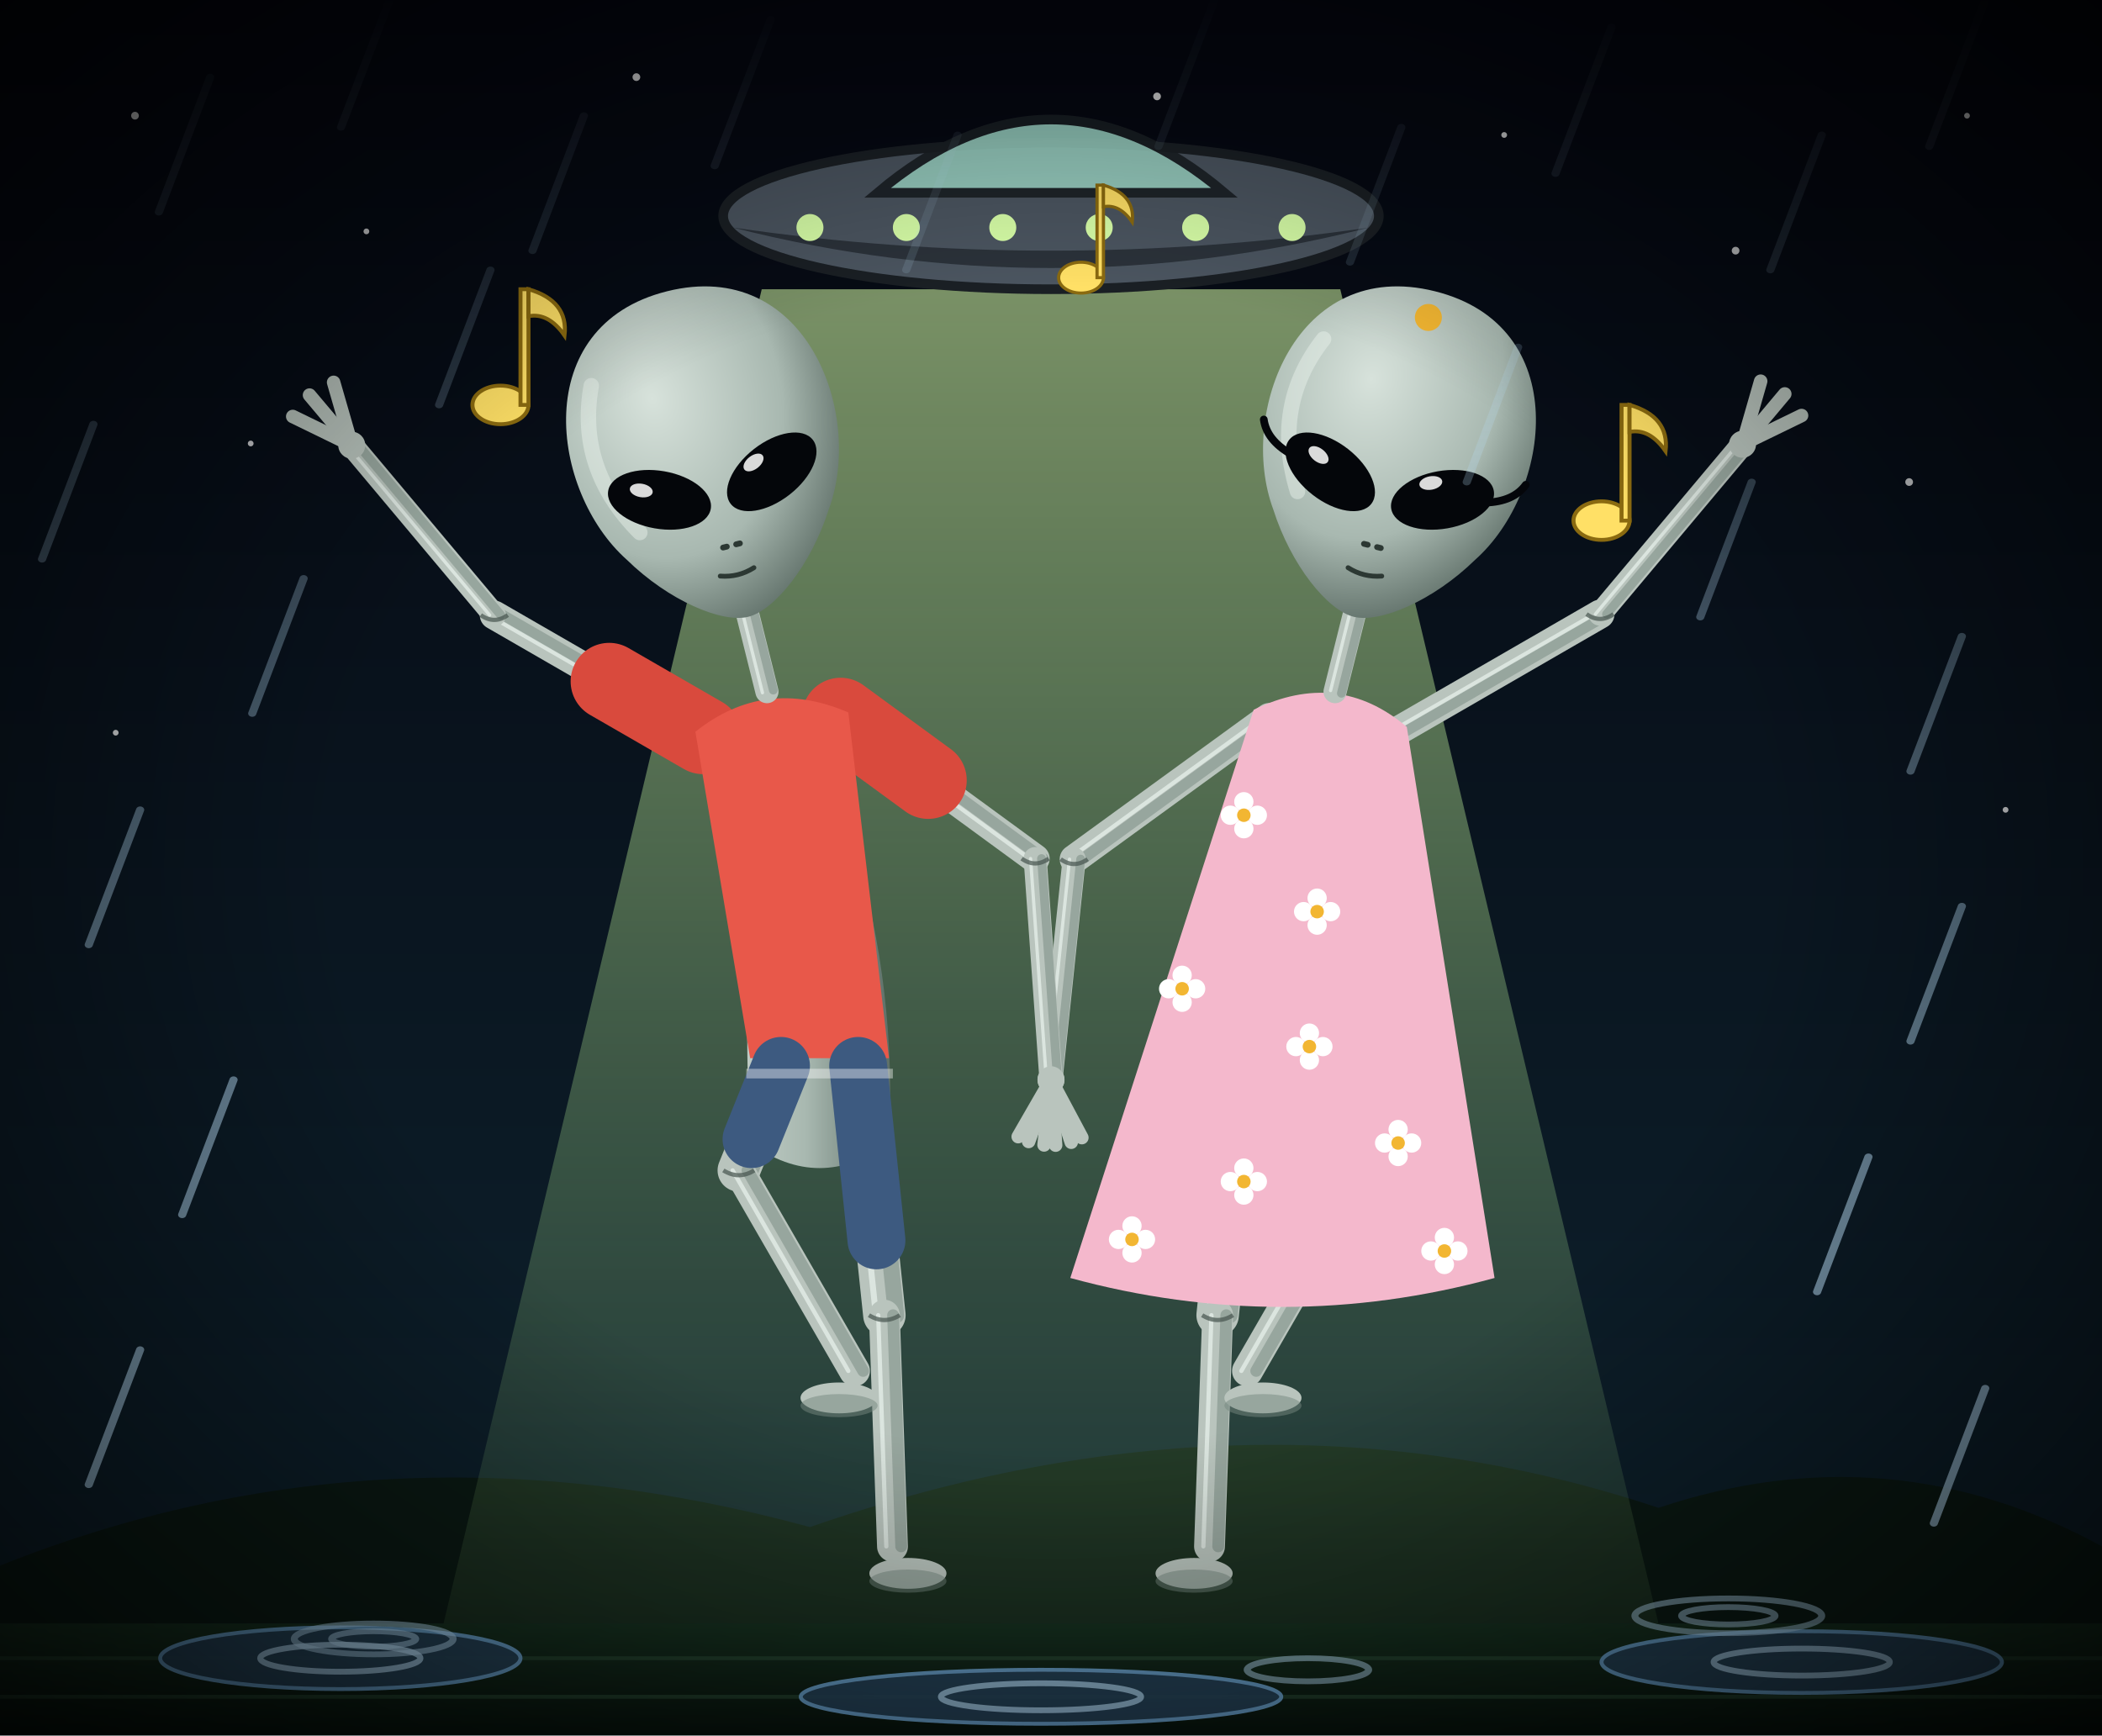
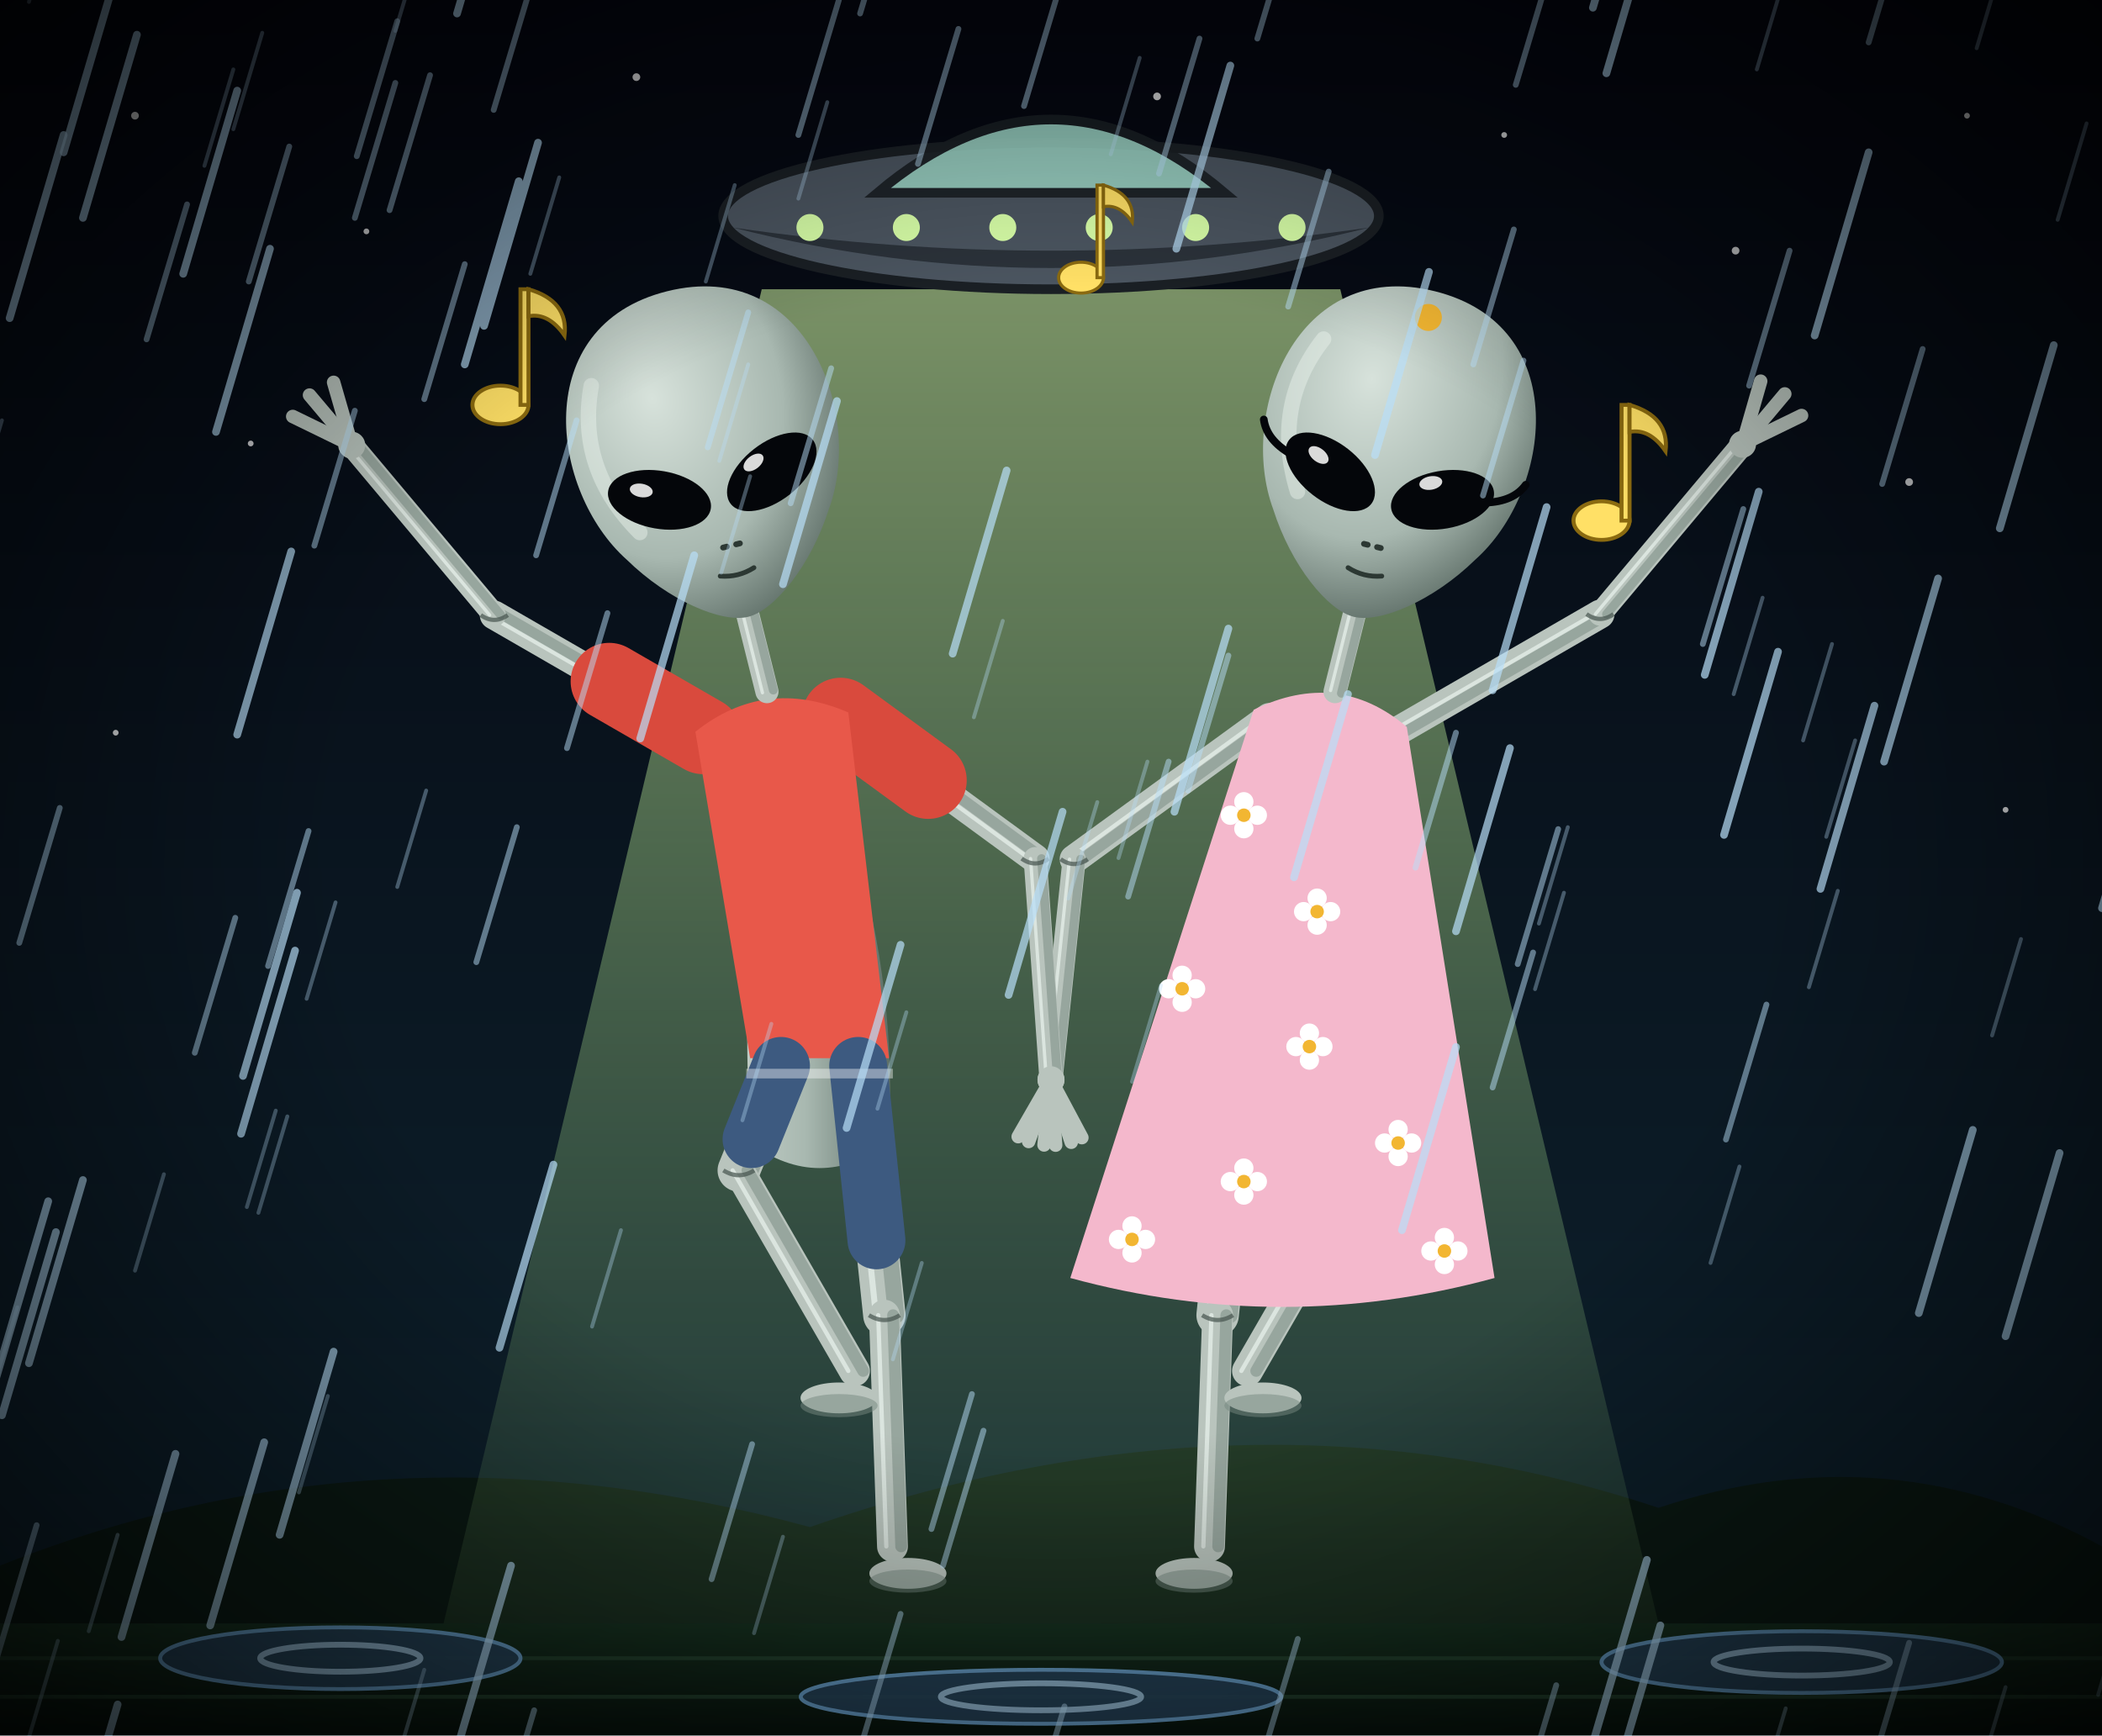
<svg xmlns="http://www.w3.org/2000/svg" viewBox="0 0 1090 900" width="1090" height="900">
  <defs>
    <linearGradient id="wall" x1="0" y1="0" x2="0" y2="1">
      <stop offset="0" stop-color="#050a09" />
      <stop offset="1" stop-color="#132320" />
    </linearGradient>
    <linearGradient id="plastic" x1="0" y1="0" x2="1" y2="0">
      <stop offset="0" stop-color="#cfdad3" />
      <stop offset=".55" stop-color="#a8b8b0" />
      <stop offset="1" stop-color="#5d6f67" />
    </linearGradient>
    <radialGradient id="plastichead" cx=".35" cy=".3" r=".8">
      <stop offset="0" stop-color="#d7e2db" />
      <stop offset=".6" stop-color="#a8b8b0" />
      <stop offset="1" stop-color="#52625b" />
    </radialGradient>
    <linearGradient id="beam" x1="0" y1="0" x2="0" y2="1">
      <stop offset="0" stop-color="#a8ffd8" stop-opacity=".30" />
      <stop offset="1" stop-color="#a8ffd8" stop-opacity="0" />
    </linearGradient>
    <linearGradient id="floor" x1="0" y1="0" x2="0" y2="1">
      <stop offset="0" stop-color="#1c2825" />
      <stop offset="1" stop-color="#0a0f0e" />
    </linearGradient>
    <radialGradient id="vig" cx=".5" cy=".5" r=".75">
      <stop offset=".45" stop-color="#000" stop-opacity="0" />
      <stop offset="1" stop-color="#000" stop-opacity=".85" />
    </radialGradient>
    <radialGradient id="snowg" cx=".35" cy=".3" r=".8">
      <stop offset="0" stop-color="#fff" />
      <stop offset="1" stop-color="#B7C6DA" />
    </radialGradient>
    <radialGradient id="lanternglow" cx=".5" cy=".5" r=".5">
      <stop offset="0" stop-color="#ffe9a0" stop-opacity=".85" />
      <stop offset="1" stop-color="#ffe9a0" stop-opacity="0" />
    </radialGradient>
    <filter id="soft" x="-50%" y="-50%" width="200%" height="200%">
      <feGaussianBlur stdDeviation="3" />
    </filter>
    <filter id="shadow" x="-30%" y="-10%" width="160%" height="130%">
      <feColorMatrix type="matrix" values="0 0 0 0 0  0 0 0 0 0  0 0 0 0 0  0 0 0 .55 0" />
      <feGaussianBlur stdDeviation="7" />
    </filter>
    <filter id="fog" x="-30%" y="-100%" width="160%" height="300%">
      <feGaussianBlur stdDeviation="26" />
    </filter>
    <clipPath id="floorclip">
      <rect y="842" width="1090" height="58" />
    </clipPath>
  </defs>
-   <style>@media (prefers-reduced-motion: no-preference) {@keyframes bob-male {0.00% {transform:rotate(0deg)}72.41% {transform:rotate(0deg)}72.41% {transform:rotate(0deg)}74.02% {transform:rotate(-6deg)}75.63% {transform:rotate(5deg)}77.24% {transform:rotate(-4deg)}78.85% {transform:rotate(3deg)}80.46% {transform:rotate(-1.5deg)}82.07% {transform:rotate(0deg)}100.00% {transform:rotate(0deg)}} .hb-male {animation: bob-male 29s ease-in-out infinite; transform-origin: 0px 236px}@keyframes bob-female {0.00% {transform:rotate(0deg)}65.85% {transform:rotate(0deg)}65.85% {transform:rotate(0deg)}66.99% {transform:rotate(-6deg)}68.13% {transform:rotate(5deg)}69.27% {transform:rotate(-4deg)}70.41% {transform:rotate(3deg)}71.54% {transform:rotate(-1.5deg)}72.68% {transform:rotate(0deg)}100.00% {transform:rotate(0deg)}} .hb-female {animation: bob-female 41s ease-in-out infinite; transform-origin: 0px 236px}}</style>
+   <style>@media (prefers-reduced-motion: no-preference) {@keyframes bob-male {0.00% {transform:rotate(0deg)}72.41% {transform:rotate(0deg)}72.41% {transform:rotate(0deg)}74.02% {transform:rotate(-6deg)}75.63% {transform:rotate(5deg)}77.24% {transform:rotate(-4deg)}78.85% {transform:rotate(3deg)}80.46% {transform:rotate(-1.5deg)}82.07% {transform:rotate(0deg)}100.00% {transform:rotate(0deg)}} .hb-male {animation: bob-male 29s ease-in-out infinite; transform-origin: 0px 236px}@keyframes bob-female {0.00% {transform:rotate(0deg)}65.85% {transform:rotate(0deg)}65.85% {transform:rotate(0deg)}66.99% {transform:rotate(-6deg)}68.13% {transform:rotate(5deg)}69.27% {transform:rotate(-4deg)}70.41% {transform:rotate(3deg)}71.54% {transform:rotate(-1.5deg)}72.68% {transform:rotate(0deg)}100.00% {transform:rotate(0deg)}} .hb-female {animation: bob-female 41s ease-in-out infinite; transform-origin: 0px 236px}@keyframes fall{to{transform:translateY(900px)}} .fall{animation:fall linear infinite}@keyframes sway{from{transform:translateX(-22px)}to{transform:translateX(22px)}} .sway{animation:sway ease-in-out infinite alternate}@keyframes drift{from{transform:translateX(-45px)}to{transform:translateX(45px)}} .drift{animation:drift 11s ease-in-out infinite alternate}@keyframes hover{from{transform:translateY(-5px)}to{transform:translateY(7px)}} .hover{animation:hover 3.6s ease-in-out infinite alternate}@keyframes flash{0%,100%{opacity:0}1%{opacity:.22}3%{opacity:0}5%{opacity:.16}9%{opacity:0}} .flash{animation:flash 13s linear infinite}}</style>
  <defs>
    <linearGradient id="ubeam" x1="0" y1="0" x2="0" y2="1">
      <stop offset="0" stop-color="#d8ffa8" stop-opacity=".55" />
      <stop offset="1" stop-color="#b6ff9a" stop-opacity=".08" />
    </linearGradient>
    <linearGradient id="nsky" x1="0" y1="0" x2="0" y2="1">
      <stop offset="0" stop-color="#04060f" />
      <stop offset="1" stop-color="#0f2430" />
    </linearGradient>
    <linearGradient id="field" x1="0" y1="0" x2="0" y2="1">
      <stop offset="0" stop-color="#16301f" />
      <stop offset="1" stop-color="#07120c" />
    </linearGradient>
  </defs>
  <rect width="1090" height="900" fill="url(#nsky)" />
  <circle cx="70" cy="60" r="2" fill="#fff" opacity=".8" />
  <circle cx="190" cy="120" r="1.5" fill="#fff" opacity=".8" />
  <circle cx="330" cy="40" r="2" fill="#fff" opacity=".8" />
  <circle cx="470" cy="90" r="1.5" fill="#fff" opacity=".8" />
  <circle cx="600" cy="50" r="2" fill="#fff" opacity=".8" />
  <circle cx="780" cy="70" r="1.5" fill="#fff" opacity=".8" />
  <circle cx="900" cy="130" r="2" fill="#fff" opacity=".8" />
  <circle cx="1020" cy="60" r="1.5" fill="#fff" opacity=".8" />
  <circle cx="130" cy="230" r="1.5" fill="#fff" opacity=".8" />
  <circle cx="990" cy="250" r="2" fill="#fff" opacity=".8" />
  <circle cx="60" cy="380" r="1.5" fill="#fff" opacity=".8" />
  <circle cx="1040" cy="420" r="1.5" fill="#fff" opacity=".8" />
  <path d="M 0 812 Q 200 732 420 792 Q 650 712 860 782 Q 980 742 1090 802 L 1090 842 L 0 842 Z" fill="#0b1a14" />
-   <g>
+   <g class="hover">
    <path d="M 395 150 L 695 150 L 860 842 L 230 842 Z" fill="url(#ubeam)" />
    <ellipse cx="545" cy="112" rx="170" ry="38" fill="#4b5560" stroke="#1a1f24" stroke-width="5" />
    <path d="M 455 100 Q 545 24 635 100 Z" fill="#9fd8c9" stroke="#1a1f24" stroke-width="5" opacity=".9" />
    <path d="M 380 118 Q 545 160 710 118 Q 545 142 380 118 Z" fill="#2b323a" />
    <g fill="#d8ffa8">
      <circle cx="420" cy="118" r="7" />
      <circle cx="470" cy="118" r="7" />
      <circle cx="520" cy="118" r="7" />
      <circle cx="570" cy="118" r="7" />
      <circle cx="620" cy="118" r="7" />
      <circle cx="670" cy="118" r="7" />
    </g>
  </g>
  <rect y="842" width="1090" height="58" fill="url(#field)" />
  <g stroke="#2b4d37" stroke-width="2" opacity=".6">
    <path d="M 0 860 H 1090 M 0 880 H 1090" />
  </g>
  <g transform="scale(1.038095 1)">
    <g fill="#26425a" stroke="#6BA3D0" stroke-width="2" opacity=".9">
      <ellipse cx="170" cy="860" rx="90" ry="16" />
      <ellipse cx="520" cy="880" rx="120" ry="14" />
      <ellipse cx="900" cy="862" rx="100" ry="16" />
    </g>
    <g fill="none" stroke="#B8DEF8" stroke-width="3" opacity=".7">
      <ellipse cx="170" cy="860" rx="40" ry="7" />
      <ellipse cx="520" cy="880" rx="50" ry="7" />
      <ellipse cx="900" cy="862" rx="44" ry="7" />
    </g>
  </g>
  <g transform="translate(665 552.8)">
    <path d="M -20.0 0.0 L -33.6 129.3" stroke="#b9c4bd" stroke-width="22" stroke-linecap="round" fill="none" />
    <path d="M -13.8 0.0 L -27.4 129.3" stroke="#76877f" stroke-width="8.4" stroke-linecap="round" fill="none" opacity=".5" />
    <path d="M -24.4 0.0 L -38.0 129.3" stroke="#eaf3ee" stroke-width="3.1" stroke-linecap="round" fill="none" opacity=".7" />
    <path d="M -33.6 129.3 L -37.8 249.2" stroke="#b9c4bd" stroke-width="16" stroke-linecap="round" fill="none" />
    <path d="M -29.1 129.3 L -33.3 249.2" stroke="#76877f" stroke-width="6.1" stroke-linecap="round" fill="none" opacity=".5" />
    <path d="M -36.8 129.3 L -41.0 249.2" stroke="#eaf3ee" stroke-width="2.2" stroke-linecap="round" fill="none" opacity=".7" />
    <path d="M -41.6 129.3 Q -33.6 134.3 -25.6 129.3" stroke="#46544e" stroke-width="2.2" fill="none" opacity=".7" />
    <ellipse cx="-45.8" cy="263.2" rx="20" ry="8" fill="#b9c4bd" />
    <ellipse cx="-45.8" cy="267.2" rx="20" ry="6" fill="#76877f" opacity=".5" />
    <path d="M 20.0 0.0 L 41.9 54.2" stroke="#b9c4bd" stroke-width="22" stroke-linecap="round" fill="none" />
    <path d="M 26.2 0.0 L 48.1 54.2" stroke="#76877f" stroke-width="8.4" stroke-linecap="round" fill="none" opacity=".5" />
    <path d="M 15.6 0.0 L 37.5 54.2" stroke="#eaf3ee" stroke-width="3.1" stroke-linecap="round" fill="none" opacity=".7" />
    <path d="M 41.9 54.2 L -18.1 158.2" stroke="#b9c4bd" stroke-width="16" stroke-linecap="round" fill="none" />
    <path d="M 46.4 54.2 L -13.6 158.2" stroke="#76877f" stroke-width="6.1" stroke-linecap="round" fill="none" opacity=".5" />
    <path d="M 38.7 54.2 L -21.3 158.2" stroke="#eaf3ee" stroke-width="2.2" stroke-linecap="round" fill="none" opacity=".7" />
    <path d="M 33.9 54.2 Q 41.9 59.2 49.9 54.2" stroke="#46544e" stroke-width="2.2" fill="none" opacity=".7" />
    <ellipse cx="-10.1" cy="172.2" rx="20" ry="8" fill="#b9c4bd" />
    <ellipse cx="-10.1" cy="176.2" rx="20" ry="6" fill="#76877f" opacity=".5" />
    <path d="M -6.9 -180.7 Q 28.4 -202.0 56.5 -171.8 Q 31.6 -108.1 31.6 -108.1 Q 44.0 -40 40 40 Q 0 66 -40 40 Q -44 -40 -16.3 -111.4 Q -16.3 -111.4 -6.9 -180.7 Z" fill="url(#plastic)" />
    <path d="M -16.5 -107.7 Q 7.5 -102.7 31.5 -107.7" stroke="#46544e" stroke-width="2.2" fill="none" opacity=".7" />
    <path d="M -6.9 -180.7 L -108.0 -107.2" stroke="#b9c4bd" stroke-width="15" stroke-linecap="round" fill="none" />
    <path d="M -2.7 -180.7 L -103.8 -107.2" stroke="#76877f" stroke-width="5.7" stroke-linecap="round" fill="none" opacity=".5" />
    <path d="M -9.9 -180.7 L -111.0 -107.2" stroke="#eaf3ee" stroke-width="2.1" stroke-linecap="round" fill="none" opacity=".7" />
    <path d="M -108.0 -107.2 L -120.0 7.2" stroke="#b9c4bd" stroke-width="12" stroke-linecap="round" fill="none" />
    <path d="M -104.6 -107.2 L -116.6 7.2" stroke="#76877f" stroke-width="4.6" stroke-linecap="round" fill="none" opacity=".5" />
    <path d="M -110.4 -107.2 L -122.4 7.2" stroke="#eaf3ee" stroke-width="1.7" stroke-linecap="round" fill="none" opacity=".7" />
    <path d="M -115.0 -107.2 Q -108.0 -102.2 -101.0 -107.2" stroke="#46544e" stroke-width="2.2" fill="none" opacity=".7" />
    <path d="M 56.5 -171.8 L 164.7 -234.3" stroke="#b9c4bd" stroke-width="15" stroke-linecap="round" fill="none" />
    <path d="M 60.7 -171.8 L 168.9 -234.3" stroke="#76877f" stroke-width="5.7" stroke-linecap="round" fill="none" opacity=".5" />
    <path d="M 53.5 -171.8 L 161.7 -234.3" stroke="#eaf3ee" stroke-width="2.1" stroke-linecap="round" fill="none" opacity=".7" />
    <path d="M 164.7 -234.3 L 238.6 -322.4" stroke="#b9c4bd" stroke-width="12" stroke-linecap="round" fill="none" />
    <path d="M 168.1 -234.3 L 242.0 -322.4" stroke="#76877f" stroke-width="4.6" stroke-linecap="round" fill="none" opacity=".5" />
    <path d="M 162.3 -234.3 L 236.2 -322.4" stroke="#eaf3ee" stroke-width="1.7" stroke-linecap="round" fill="none" opacity=".7" />
    <path d="M 157.7 -234.3 Q 164.7 -229.3 171.7 -234.3" stroke="#46544e" stroke-width="2.2" fill="none" opacity=".7" />
    <path d="M -120.0 7.2 L -109.5 39.6" stroke="#b9c4bd" stroke-width="7" stroke-linecap="round" fill="none" />
    <path d="M -120.0 7.2 L -123.6 41.0" stroke="#b9c4bd" stroke-width="7" stroke-linecap="round" fill="none" />
    <path d="M -120.0 7.2 L -137.0 36.7" stroke="#b9c4bd" stroke-width="7" stroke-linecap="round" fill="none" />
    <circle cx="-120.0" cy="7.2" r="7" fill="#b9c4bd" />
    <path d="M 238.6 -322.4 L 248.0 -355.1" stroke="#b9c4bd" stroke-width="7" stroke-linecap="round" fill="none" />
    <path d="M 238.6 -322.4 L 260.5 -348.5" stroke="#b9c4bd" stroke-width="7" stroke-linecap="round" fill="none" />
    <path d="M 238.6 -322.4 L 269.2 -337.3" stroke="#b9c4bd" stroke-width="7" stroke-linecap="round" fill="none" />
    <circle cx="238.6" cy="-322.4" r="7" fill="#b9c4bd" />
    <path d="M -14.9 -184.7 Q 28.9 -206.0 64.5 -175.8 L 110.0 110 Q 0 140 -110.0 110 Z" fill="#f4b8cc" />
    <g transform="translate(-20 -130)" fill="#fff">
      <circle cy="-7" r="5" />
      <circle cx="7" r="5" />
      <circle cy="7" r="5" />
      <circle cx="-7" r="5" />
      <circle r="3.5" fill="#f2b632" />
    </g>
    <g transform="translate(18 -80)" fill="#fff">
      <circle cy="-7" r="5" />
      <circle cx="7" r="5" />
      <circle cy="7" r="5" />
      <circle cx="-7" r="5" />
      <circle r="3.5" fill="#f2b632" />
    </g>
    <g transform="translate(-52 -40)" fill="#fff">
      <circle cy="-7" r="5" />
      <circle cx="7" r="5" />
      <circle cy="7" r="5" />
      <circle cx="-7" r="5" />
      <circle r="3.5" fill="#f2b632" />
    </g>
    <g transform="translate(14 -10)" fill="#fff">
      <circle cy="-7" r="5" />
      <circle cx="7" r="5" />
      <circle cy="7" r="5" />
      <circle cx="-7" r="5" />
      <circle r="3.5" fill="#f2b632" />
    </g>
    <g transform="translate(60 40)" fill="#fff">
      <circle cy="-7" r="5" />
      <circle cx="7" r="5" />
      <circle cy="7" r="5" />
      <circle cx="-7" r="5" />
      <circle r="3.5" fill="#f2b632" />
    </g>
    <g transform="translate(-20 60)" fill="#fff">
      <circle cy="-7" r="5" />
      <circle cx="7" r="5" />
      <circle cy="7" r="5" />
      <circle cx="-7" r="5" />
      <circle r="3.5" fill="#f2b632" />
    </g>
    <g transform="translate(84 96)" fill="#fff">
      <circle cy="-7" r="5" />
      <circle cx="7" r="5" />
      <circle cy="7" r="5" />
      <circle cx="-7" r="5" />
      <circle r="3.5" fill="#f2b632" />
    </g>
    <g transform="translate(-78 90)" fill="#fff">
      <circle cy="-7" r="5" />
      <circle cx="7" r="5" />
      <circle cy="7" r="5" />
      <circle cx="-7" r="5" />
      <circle r="3.5" fill="#f2b632" />
    </g>
    <g transform="translate(27.3 -194.1) rotate(14.0) translate(0 -236)">
      <g class="hb hb-female">
        <path d="M 0.0 236.0 L 0.0 190.0" stroke="#b9c4bd" stroke-width="12" stroke-linecap="round" fill="none" />
        <path d="M 3.4 236.0 L 3.4 190.0" stroke="#76877f" stroke-width="4.6" stroke-linecap="round" fill="none" opacity=".5" />
        <path d="M -2.4 236.0 L -2.4 190.0" stroke="#eaf3ee" stroke-width="1.7" stroke-linecap="round" fill="none" opacity=".7" />
        <path d="M 0 22 C 74 22 84 108 54 152 C 38 178 14 196 0 196 C -14 196 -38 178 -54 152 C -84 108 -74 22 0 22 Z" fill="url(#plastichead)" />
        <path d="M -50 60 Q -68 100 -44 140" stroke="#eaf3ee" stroke-width="8" stroke-linecap="round" fill="none" opacity=".45" />
        <g fill="#04060a">
          <ellipse cx="-30" cy="126" rx="27" ry="15" transform="rotate(24 -30 126)" />
          <ellipse cx="30" cy="126" rx="27" ry="15" transform="rotate(-24 30 126)" />
        </g>
        <g fill="#fff" opacity=".85">
          <ellipse cx="-38" cy="119" rx="6" ry="3.5" transform="rotate(24 -38 119)" />
          <ellipse cx="22" cy="119" rx="6" ry="3.5" transform="rotate(-24 22 119)" />
        </g>
        <path d="M -4 158 h 2 M 3 158 h 2" stroke="#2c3833" stroke-width="3" stroke-linecap="round" />
        <path d="M -9 172 Q 0 175 9 172" stroke="#2c3833" stroke-width="2.5" fill="none" stroke-linecap="round" />
        <path d="M -52 122 q -14 -4 -18 -14 M 52 122 q 14 -4 18 -14" stroke="#04060a" stroke-width="4" stroke-linecap="round" fill="none" />
        <circle cx="0" cy="36" r="7" fill="#f2b632" />
      </g>
    </g>
  </g>
  <g transform="translate(425 552.8)">
    <path d="M 20.0 0.0 L 33.6 129.3" stroke="#b9c4bd" stroke-width="22" stroke-linecap="round" fill="none" />
    <path d="M 26.2 0.0 L 39.7 129.3" stroke="#76877f" stroke-width="8.4" stroke-linecap="round" fill="none" opacity=".5" />
    <path d="M 15.6 0.0 L 29.2 129.3" stroke="#eaf3ee" stroke-width="3.1" stroke-linecap="round" fill="none" opacity=".7" />
    <path d="M 33.6 129.3 L 37.8 249.2" stroke="#b9c4bd" stroke-width="16" stroke-linecap="round" fill="none" />
    <path d="M 38.1 129.3 L 42.3 249.2" stroke="#76877f" stroke-width="6.1" stroke-linecap="round" fill="none" opacity=".5" />
    <path d="M 30.4 129.3 L 34.6 249.2" stroke="#eaf3ee" stroke-width="2.2" stroke-linecap="round" fill="none" opacity=".7" />
    <path d="M 25.6 129.3 Q 33.6 134.3 41.6 129.3" stroke="#46544e" stroke-width="2.2" fill="none" opacity=".7" />
    <ellipse cx="45.8" cy="263.2" rx="20" ry="8" fill="#b9c4bd" />
    <ellipse cx="45.8" cy="267.2" rx="20" ry="6" fill="#76877f" opacity=".5" />
    <path d="M -20.0 0.0 L -41.9 54.2" stroke="#b9c4bd" stroke-width="22" stroke-linecap="round" fill="none" />
    <path d="M -13.8 0.0 L -35.8 54.2" stroke="#76877f" stroke-width="8.4" stroke-linecap="round" fill="none" opacity=".5" />
    <path d="M -24.4 0.0 L -46.3 54.2" stroke="#eaf3ee" stroke-width="3.1" stroke-linecap="round" fill="none" opacity=".7" />
    <path d="M -41.9 54.2 L 18.1 158.2" stroke="#b9c4bd" stroke-width="16" stroke-linecap="round" fill="none" />
    <path d="M -37.4 54.2 L 22.6 158.2" stroke="#76877f" stroke-width="6.1" stroke-linecap="round" fill="none" opacity=".5" />
    <path d="M -45.1 54.2 L 14.9 158.2" stroke="#eaf3ee" stroke-width="2.2" stroke-linecap="round" fill="none" opacity=".7" />
    <path d="M -49.9 54.2 Q -41.9 59.2 -33.9 54.2" stroke="#46544e" stroke-width="2.2" fill="none" opacity=".7" />
    <ellipse cx="10.1" cy="172.2" rx="20" ry="8" fill="#b9c4bd" />
    <ellipse cx="10.1" cy="176.2" rx="20" ry="6" fill="#76877f" opacity=".5" />
    <path d="M -60.4 -171.3 Q -28.4 -202.0 10.9 -181.3 Q 18.3 -111.5 18.3 -111.5 Q 40.0 -40 36 40 Q 0 66 -36 40 Q -40 -40 -33.6 -107.9 Q -33.6 -107.9 -60.4 -171.3 Z" fill="url(#plastic)" />
    <path d="M -33.5 -107.7 Q -7.5 -102.7 18.5 -107.7" stroke="#46544e" stroke-width="2.2" fill="none" opacity=".7" />
    <path d="M 10.9 -181.3 L 111.8 -107.5" stroke="#b9c4bd" stroke-width="15" stroke-linecap="round" fill="none" />
    <path d="M 15.1 -181.3 L 116.0 -107.5" stroke="#76877f" stroke-width="5.7" stroke-linecap="round" fill="none" opacity=".5" />
    <path d="M 7.9 -181.3 L 108.8 -107.5" stroke="#eaf3ee" stroke-width="2.1" stroke-linecap="round" fill="none" opacity=".7" />
    <path d="M 111.8 -107.5 L 120.0 7.2" stroke="#b9c4bd" stroke-width="12" stroke-linecap="round" fill="none" />
    <path d="M 115.1 -107.5 L 123.4 7.2" stroke="#76877f" stroke-width="4.6" stroke-linecap="round" fill="none" opacity=".5" />
    <path d="M 109.4 -107.5 L 117.6 7.2" stroke="#eaf3ee" stroke-width="1.7" stroke-linecap="round" fill="none" opacity=".7" />
    <path d="M 104.8 -107.5 Q 111.8 -102.5 118.8 -107.5" stroke="#46544e" stroke-width="2.2" fill="none" opacity=".7" />
    <path d="M -60.4 -171.3 L -168.7 -233.8" stroke="#b9c4bd" stroke-width="15" stroke-linecap="round" fill="none" />
    <path d="M -56.2 -171.3 L -164.5 -233.8" stroke="#76877f" stroke-width="5.7" stroke-linecap="round" fill="none" opacity=".5" />
    <path d="M -63.4 -171.3 L -171.7 -233.8" stroke="#eaf3ee" stroke-width="2.1" stroke-linecap="round" fill="none" opacity=".7" />
    <path d="M -168.7 -233.8 L -242.6 -321.9" stroke="#b9c4bd" stroke-width="12" stroke-linecap="round" fill="none" />
    <path d="M -165.3 -233.8 L -239.2 -321.9" stroke="#76877f" stroke-width="4.6" stroke-linecap="round" fill="none" opacity=".5" />
    <path d="M -171.1 -233.8 L -245.0 -321.9" stroke="#eaf3ee" stroke-width="1.7" stroke-linecap="round" fill="none" opacity=".7" />
    <path d="M -175.7 -233.8 Q -168.7 -228.8 -161.7 -233.8" stroke="#46544e" stroke-width="2.2" fill="none" opacity=".7" />
    <path d="M 120.0 7.2 L 136.0 37.2" stroke="#b9c4bd" stroke-width="7" stroke-linecap="round" fill="none" />
    <path d="M 120.0 7.2 L 122.4 41.1" stroke="#b9c4bd" stroke-width="7" stroke-linecap="round" fill="none" />
    <path d="M 120.0 7.2 L 108.4 39.2" stroke="#b9c4bd" stroke-width="7" stroke-linecap="round" fill="none" />
    <circle cx="120.0" cy="7.2" r="7" fill="#b9c4bd" />
    <path d="M -242.6 -321.9 L -273.2 -336.8" stroke="#b9c4bd" stroke-width="7" stroke-linecap="round" fill="none" />
    <path d="M -242.6 -321.9 L -264.5 -347.9" stroke="#b9c4bd" stroke-width="7" stroke-linecap="round" fill="none" />
    <path d="M -242.6 -321.9 L -252.0 -354.5" stroke="#b9c4bd" stroke-width="7" stroke-linecap="round" fill="none" />
    <circle cx="-242.6" cy="-321.9" r="7" fill="#b9c4bd" />
    <path d="M 10.9 -181.3 L 56.3 -148.1" stroke="#d94a3d" stroke-width="40" stroke-linecap="round" fill="none" />
    <path d="M -60.4 -171.3 L -109.1 -199.4" stroke="#d94a3d" stroke-width="40" stroke-linecap="round" fill="none" />
    <path d="M -64.4 -173.3 Q -28.4 -202.0 14.9 -183.3 L 36.0 -4 L -36.0 -4 Z" fill="#e8584a" />
    <path d="M 20.0 0.0 L 29.5 90.5" stroke="#3d5a80" stroke-width="30" stroke-linecap="round" fill="none" />
    <path d="M -20.0 0.0 L -35.3 38.0" stroke="#3d5a80" stroke-width="30" stroke-linecap="round" fill="none" />
    <path d="M -38 4 H 38" stroke="#fff" stroke-width="5" opacity=".4" />
    <g transform="translate(-27.3 -194.1) rotate(-14.0) translate(0 -236)">
      <g class="hb hb-male">
        <path d="M 0.0 236.0 L 0.0 190.0" stroke="#b9c4bd" stroke-width="12" stroke-linecap="round" fill="none" />
        <path d="M 3.4 236.0 L 3.4 190.0" stroke="#76877f" stroke-width="4.6" stroke-linecap="round" fill="none" opacity=".5" />
        <path d="M -2.4 236.0 L -2.4 190.0" stroke="#eaf3ee" stroke-width="1.7" stroke-linecap="round" fill="none" opacity=".7" />
        <path d="M 0 22 C 74 22 84 108 54 152 C 38 178 14 196 0 196 C -14 196 -38 178 -54 152 C -84 108 -74 22 0 22 Z" fill="url(#plastichead)" />
        <path d="M -50 60 Q -68 100 -44 140" stroke="#eaf3ee" stroke-width="8" stroke-linecap="round" fill="none" opacity=".45" />
        <g fill="#04060a">
          <ellipse cx="-30" cy="126" rx="27" ry="15" transform="rotate(24 -30 126)" />
          <ellipse cx="30" cy="126" rx="27" ry="15" transform="rotate(-24 30 126)" />
        </g>
        <g fill="#fff" opacity=".85">
          <ellipse cx="-38" cy="119" rx="6" ry="3.5" transform="rotate(24 -38 119)" />
          <ellipse cx="22" cy="119" rx="6" ry="3.5" transform="rotate(-24 22 119)" />
        </g>
        <path d="M -4 158 h 2 M 3 158 h 2" stroke="#2c3833" stroke-width="3" stroke-linecap="round" />
        <path d="M -9 172 Q 0 175 9 172" stroke="#2c3833" stroke-width="2.5" fill="none" stroke-linecap="round" />
      </g>
    </g>
  </g>
-   <g transform="scale(1.211111 1)">
-     <defs>
-       <linearGradient id="rain-s" x1="0" y1="0" x2="0" y2="1">
-         <stop offset="0" stop-color="#B8DEF8" stop-opacity="0" />
-         <stop offset="1" stop-color="#B8DEF8" stop-opacity=".75" />
-       </linearGradient>
-     </defs>
-     <g stroke="url(#rain-s)" stroke-width="3.5" stroke-linecap="round" fill="none">
-       <path d="M 90 40 l -22 70 M 170 -10 l -24 76 M 250 60 l -22 70 M 330 10 l -24 76 M 410 70 l -22 70 M 520 0 l -24 76 M 600 66 l -22 70 M 690 14 l -24 76 M 780 70 l -22 70 M 850 0 l -24 76 M 40 220 l -22 70 M 130 300 l -22 70 M 750 250 l -22 70 M 840 330 l -22 70 M 60 420 l -22 70 M 840 470 l -22 70 M 100 560 l -22 70 M 800 600 l -22 70 M 60 700 l -22 70 M 850 720 l -22 70 M 210 140 l -22 70 M 650 180 l -22 70" />
-     </g>
-     <g fill="none" stroke="#B8DEF8" stroke-width="3" opacity=".55">
-       <ellipse cx="160" cy="850" rx="34" ry="8" />
-       <ellipse cx="160" cy="850" rx="18" ry="4" />
-       <ellipse cx="740" cy="838" rx="40" ry="9" />
-       <ellipse cx="740" cy="838" rx="20" ry="4.5" />
-       <ellipse cx="560" cy="866" rx="26" ry="6" />
+   <g class="fall" style="animation-duration:1.5s;animation-delay:-1.012s">
+     <g>
+       <path d="M 926 886 l -15 50M 1146 877 l -15 50M 953 462 l -15 50M 1040 875 l -15 50M 388 189 l -15 50M 1048 487 l -15 50M 381 96 l -15 50M 914 310 l -15 50M 290 92 l -15 50M 1103 829 l -15 50M 85 609 l -15 50M 811 463 l -15 50M 322 638 l -15 50M 30 851 l -15 50M 1082 64 l -15 50M 121 36 l -15 50M 389 247 l -15 50M 61 796 l -15 50M 950 334 l -15 50M 902 605 l -15 50M 400 531 l -15 50M 478 655 l -15 50M 602 511 l -15 50M 9 678 l -15 50M 174 468 l -15 50M 569 416 l -15 50M 1128 860 l -15 50M 170 724 l -15 50M 520 322 l -15 50M 470 525 l -15 50M 591 30 l -15 50M 143 576 l -15 50M 221 410 l -15 50M 220 866 l -15 50M 595 395 l -15 50M 136 17 l -15 50M 1 218 l -15 50M 429 53 l -15 50M 962 384 l -15 50M 813 429 l -15 50M 149 579 l -15 50M 406 797 l -15 50" stroke="#b8def8" stroke-width="2" stroke-linecap="round" opacity="0.35" fill="none" />
+     </g>
+     <g transform="translate(0 -900)">
+       <path d="M 926 886 l -15 50M 1146 877 l -15 50M 953 462 l -15 50M 1040 875 l -15 50M 388 189 l -15 50M 1048 487 l -15 50M 381 96 l -15 50M 914 310 l -15 50M 290 92 l -15 50M 1103 829 l -15 50M 85 609 l -15 50M 811 463 l -15 50M 322 638 l -15 50M 30 851 l -15 50M 1082 64 l -15 50M 121 36 l -15 50M 389 247 l -15 50M 61 796 l -15 50M 950 334 l -15 50M 902 605 l -15 50M 400 531 l -15 50M 478 655 l -15 50M 602 511 l -15 50M 9 678 l -15 50M 174 468 l -15 50M 569 416 l -15 50M 1128 860 l -15 50M 170 724 l -15 50M 520 322 l -15 50M 470 525 l -15 50M 591 30 l -15 50M 143 576 l -15 50M 221 410 l -15 50M 220 866 l -15 50M 595 395 l -15 50M 136 17 l -15 50M 1 218 l -15 50M 429 53 l -15 50M 962 384 l -15 50M 813 429 l -15 50M 149 579 l -15 50M 406 797 l -15 50" stroke="#b8def8" stroke-width="2" stroke-linecap="round" opacity="0.35" fill="none" />
+     </g>
+   </g>
+   <g class="fall" style="animation-duration:1.1s;animation-delay:-0.564s">
+     <g>
+       <path d="M 689 89 l -21 70M 637 340 l -21 70M 31 419 l -21 70M 241 137 l -21 70M 504 723 l -21 70M 206 11 l -21 70M 122 476 l -21 70M 997 181 l -21 70M 1145 192 l -21 70M 916 521 l -21 70M 390 749 l -21 70M 268 429 l -21 70M 785 119 l -21 70M 808 430 l -21 70M 435 0 l -21 70M 552 885 l -21 70M 622 20 l -21 70M 431 191 l -21 70M 807 874 l -21 70M 205 43 l -21 70M 299 218 l -21 70M 904 264 l -21 70M 19 791 l -21 70M 673 850 l -21 70M 606 395 l -21 70M 150 76 l -21 70M 184 213 l -21 70M 497 15 l -21 70M 755 380 l -21 70M 928 130 l -21 70M 990 852 l -21 70M 277 887 l -21 70M 790 187 l -21 70M 315 318 l -21 70M 467 837 l -21 70M 510 742 l -21 70M 388 162 l -21 70M 1134 201 l -21 70M 795 494 l -21 70M 160 431 l -21 70M 97 106 l -21 70M 223 39 l -21 70" stroke="#b8def8" stroke-width="3" stroke-linecap="round" opacity="0.5" fill="none" />
+     </g>
+     <g transform="translate(0 -900)">
+       <path d="M 689 89 l -21 70M 637 340 l -21 70M 31 419 l -21 70M 241 137 l -21 70M 504 723 l -21 70M 206 11 l -21 70M 122 476 l -21 70M 997 181 l -21 70M 1145 192 l -21 70M 916 521 l -21 70M 390 749 l -21 70M 268 429 l -21 70M 785 119 l -21 70M 808 430 l -21 70M 435 0 l -21 70M 552 885 l -21 70M 622 20 l -21 70M 431 191 l -21 70M 807 874 l -21 70M 205 43 l -21 70M 299 218 l -21 70M 904 264 l -21 70M 19 791 l -21 70M 673 850 l -21 70M 606 395 l -21 70M 150 76 l -21 70M 184 213 l -21 70M 497 15 l -21 70M 755 380 l -21 70M 928 130 l -21 70M 990 852 l -21 70M 277 887 l -21 70M 790 187 l -21 70M 315 318 l -21 70M 467 837 l -21 70M 510 742 l -21 70M 388 162 l -21 70M 1134 201 l -21 70M 795 494 l -21 70M 160 431 l -21 70M 97 106 l -21 70M 223 39 l -21 70" stroke="#b8def8" stroke-width="3" stroke-linecap="round" opacity="0.5" fill="none" />
+     </g>
+   </g>
+   <g class="fall" style="animation-duration:0.8s;animation-delay:-0.058s">
+     <g>
+       <path d="M 522 244 l -28 95M 802 263 l -28 95M 861 843 l -28 95M 1005 300 l -28 95M 1065 179 l -28 95M 140 129 l -28 95M 467 490 l -28 95M 1145 669 l -28 95M 151 286 l -28 95M 434 208 l -28 95M 33 70 l -28 95M 551 421 l -28 95M 912 255 l -28 95M 123 47 l -28 95M 360 288 l -28 95M 755 543 l -28 95M 269 94 l -28 95M 741 141 l -28 95M 922 338 l -28 95M 1068 598 l -28 95M 287 604 l -28 95M 71 18 l -28 95M 972 366 l -28 95M 638 34 l -28 95M 43 612 l -28 95M 153 493 l -28 95M 137 748 l -28 95M 637 326 l -28 95M 279 74 l -28 95M 154 463 l -28 95M 1118 376 l -28 95M 91 754 l -28 95M 265 812 l -28 95M 699 360 l -28 95M 173 701 l -28 95M 969 79 l -28 95M 854 809 l -28 95M 61 884 l -28 95M 1023 586 l -28 95M 29 639 l -28 95M 783 388 l -28 95M 25 623 l -28 95" stroke="#b8def8" stroke-width="4" stroke-linecap="round" opacity="0.7" fill="none" />
+     </g>
+     <g transform="translate(0 -900)">
+       <path d="M 522 244 l -28 95M 802 263 l -28 95M 861 843 l -28 95M 1005 300 l -28 95M 1065 179 l -28 95M 140 129 l -28 95M 467 490 l -28 95M 1145 669 l -28 95M 151 286 l -28 95M 434 208 l -28 95M 33 70 l -28 95M 551 421 l -28 95M 912 255 l -28 95M 123 47 l -28 95M 360 288 l -28 95M 755 543 l -28 95M 269 94 l -28 95M 741 141 l -28 95M 922 338 l -28 95M 1068 598 l -28 95M 287 604 l -28 95M 71 18 l -28 95M 972 366 l -28 95M 638 34 l -28 95M 43 612 l -28 95M 153 493 l -28 95M 137 748 l -28 95M 637 326 l -28 95M 279 74 l -28 95M 154 463 l -28 95M 1118 376 l -28 95M 91 754 l -28 95M 265 812 l -28 95M 699 360 l -28 95M 173 701 l -28 95M 969 79 l -28 95M 854 809 l -28 95M 61 884 l -28 95M 1023 586 l -28 95M 29 639 l -28 95M 783 388 l -28 95M 25 623 l -28 95" stroke="#b8def8" stroke-width="4" stroke-linecap="round" opacity="0.7" fill="none" />
    </g>
  </g>
  <g transform="scale(1.038095 1)">
    <g fill="#FFE066" stroke="#8a6a10" stroke-width="2">
      <g transform="translate(250 180)">
        <ellipse cx="0" cy="30" rx="14" ry="10" />
        <rect x="10" y="-30" width="4" height="60" />
        <path d="M 14 -30 q 20 6 18 24 q -8 -12 -18 -10 Z" />
      </g>
      <g transform="translate(800 240)">
        <ellipse cx="0" cy="30" rx="14" ry="10" />
        <rect x="10" y="-30" width="4" height="60" />
        <path d="M 14 -30 q 20 6 18 24 q -8 -12 -18 -10 Z" />
      </g>
      <g transform="translate(540 120) scale(.8)">
        <ellipse cx="0" cy="30" rx="14" ry="10" />
        <rect x="10" y="-30" width="4" height="60" />
        <path d="M 14 -30 q 20 6 18 24 q -8 -12 -18 -10 Z" />
      </g>
    </g>
  </g>
  <rect width="1090" height="900" fill="url(#vig)" />
</svg>
